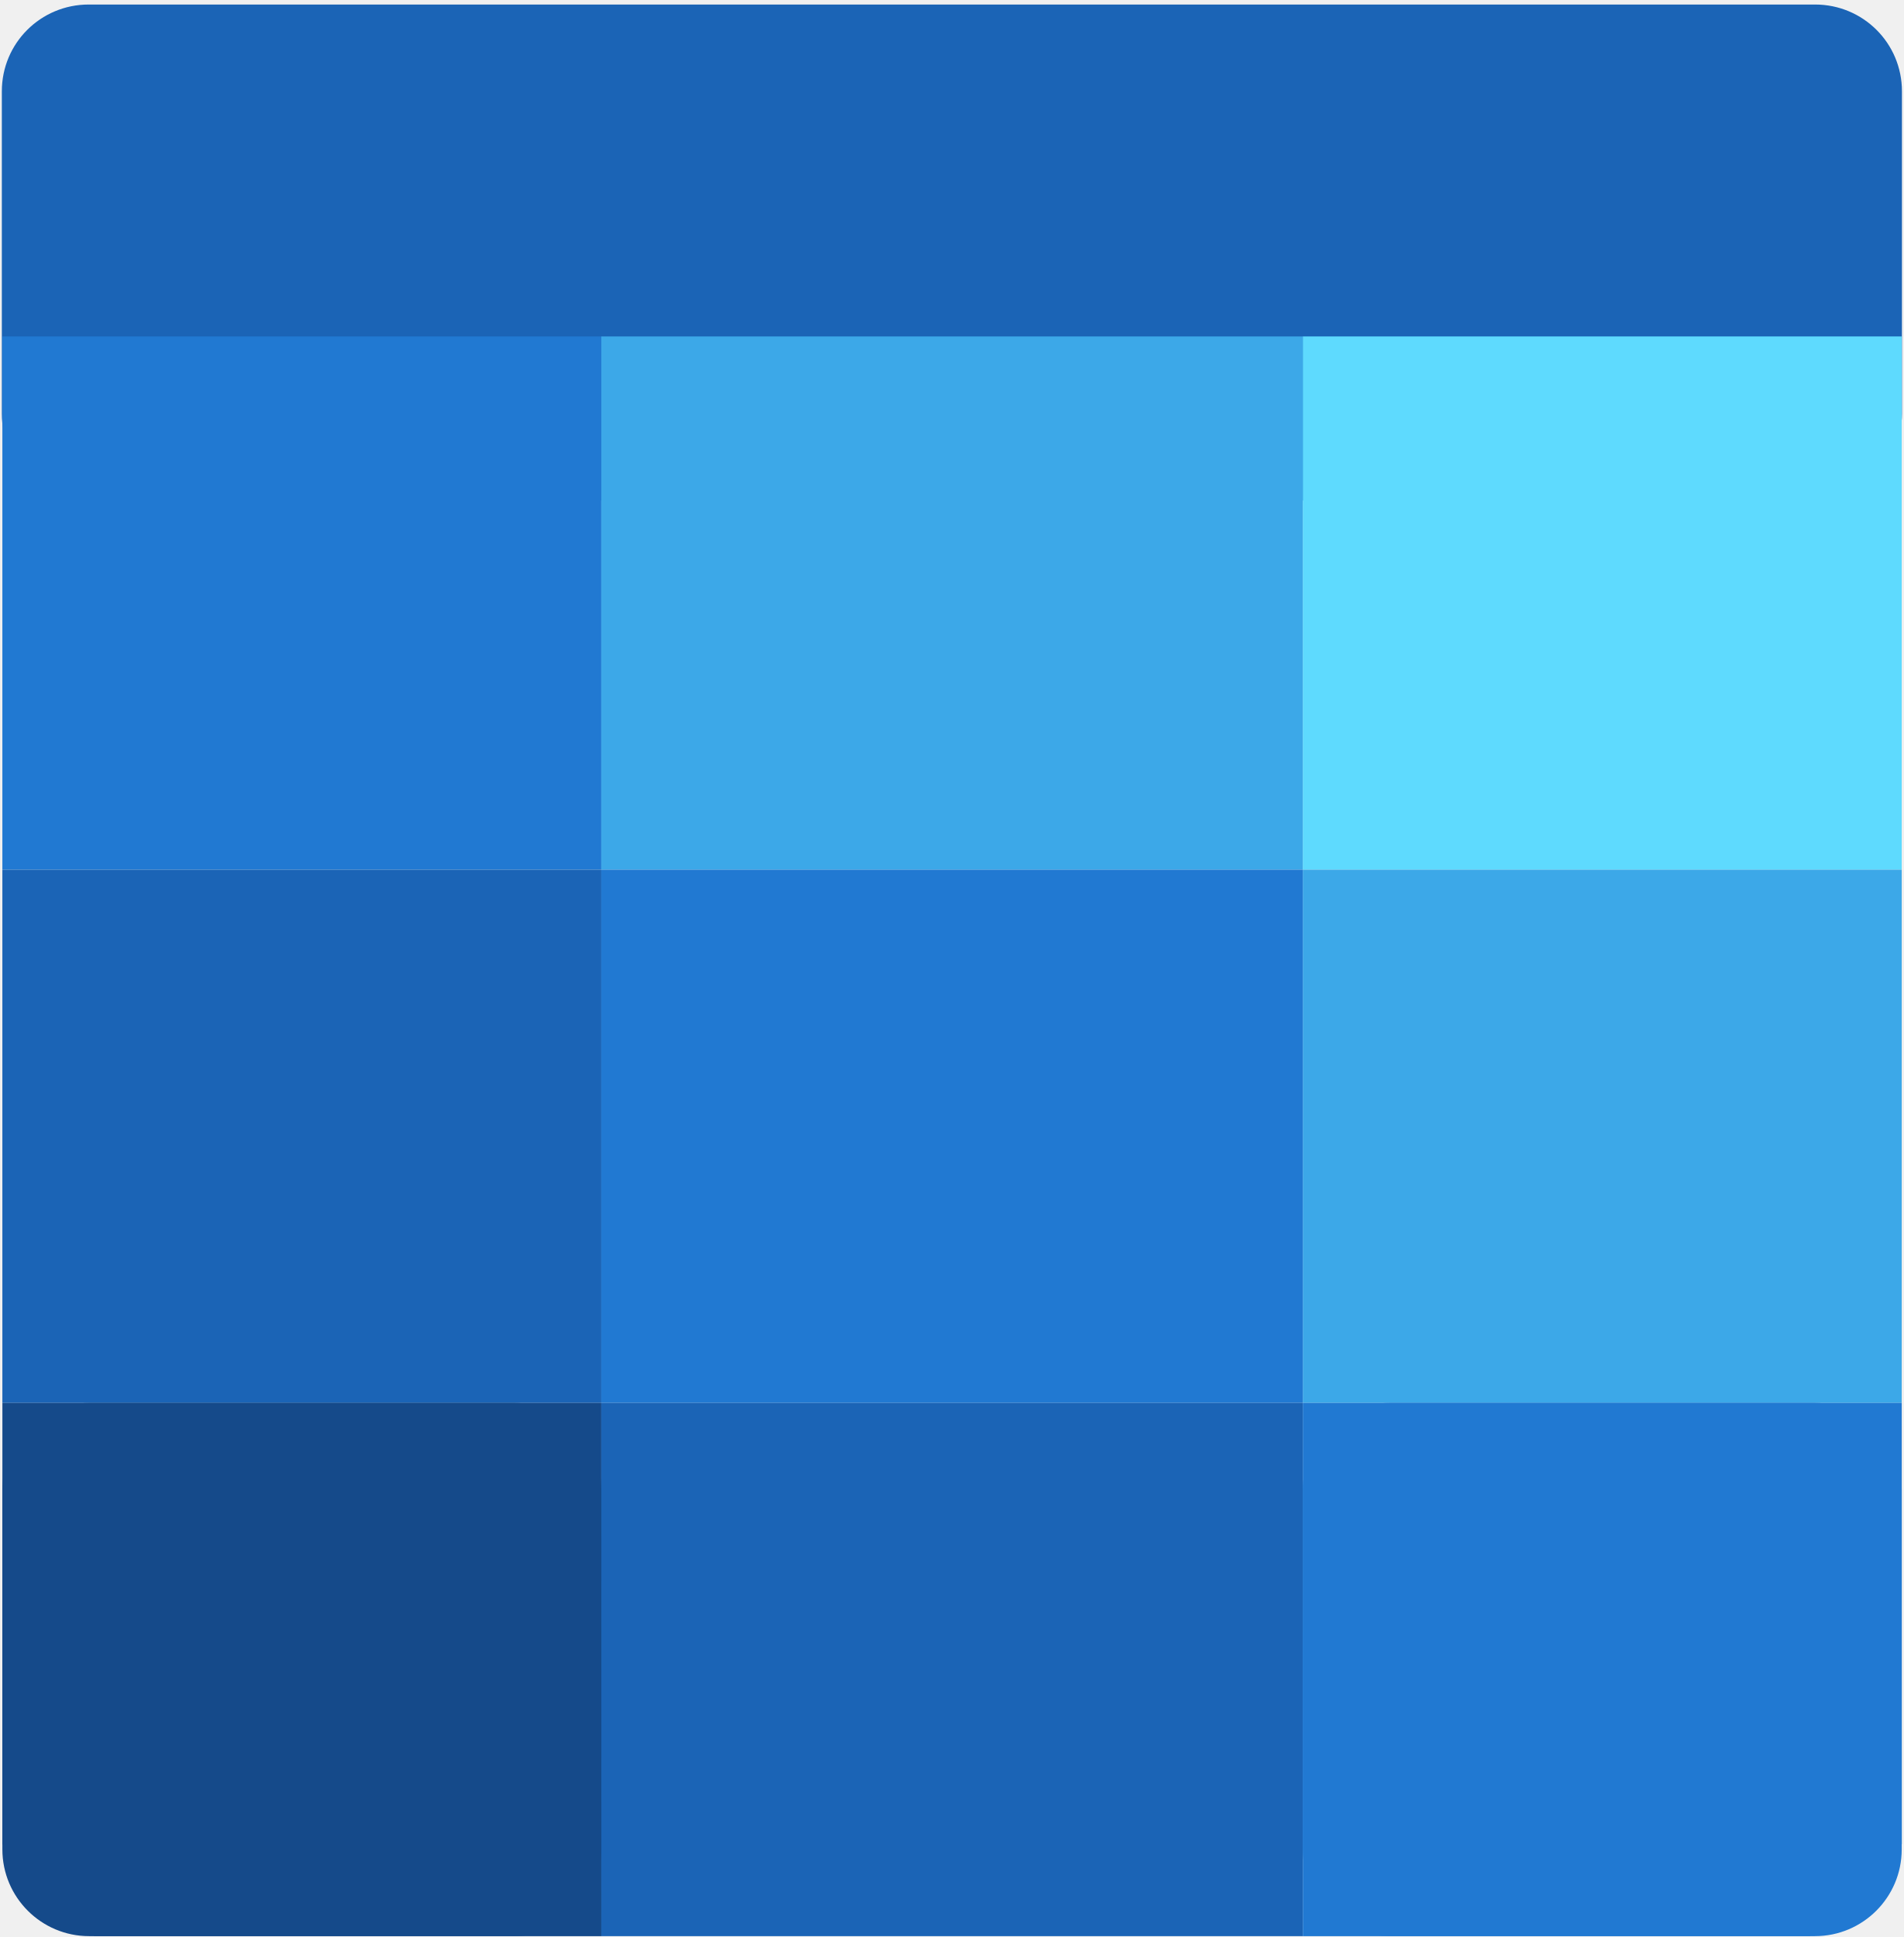
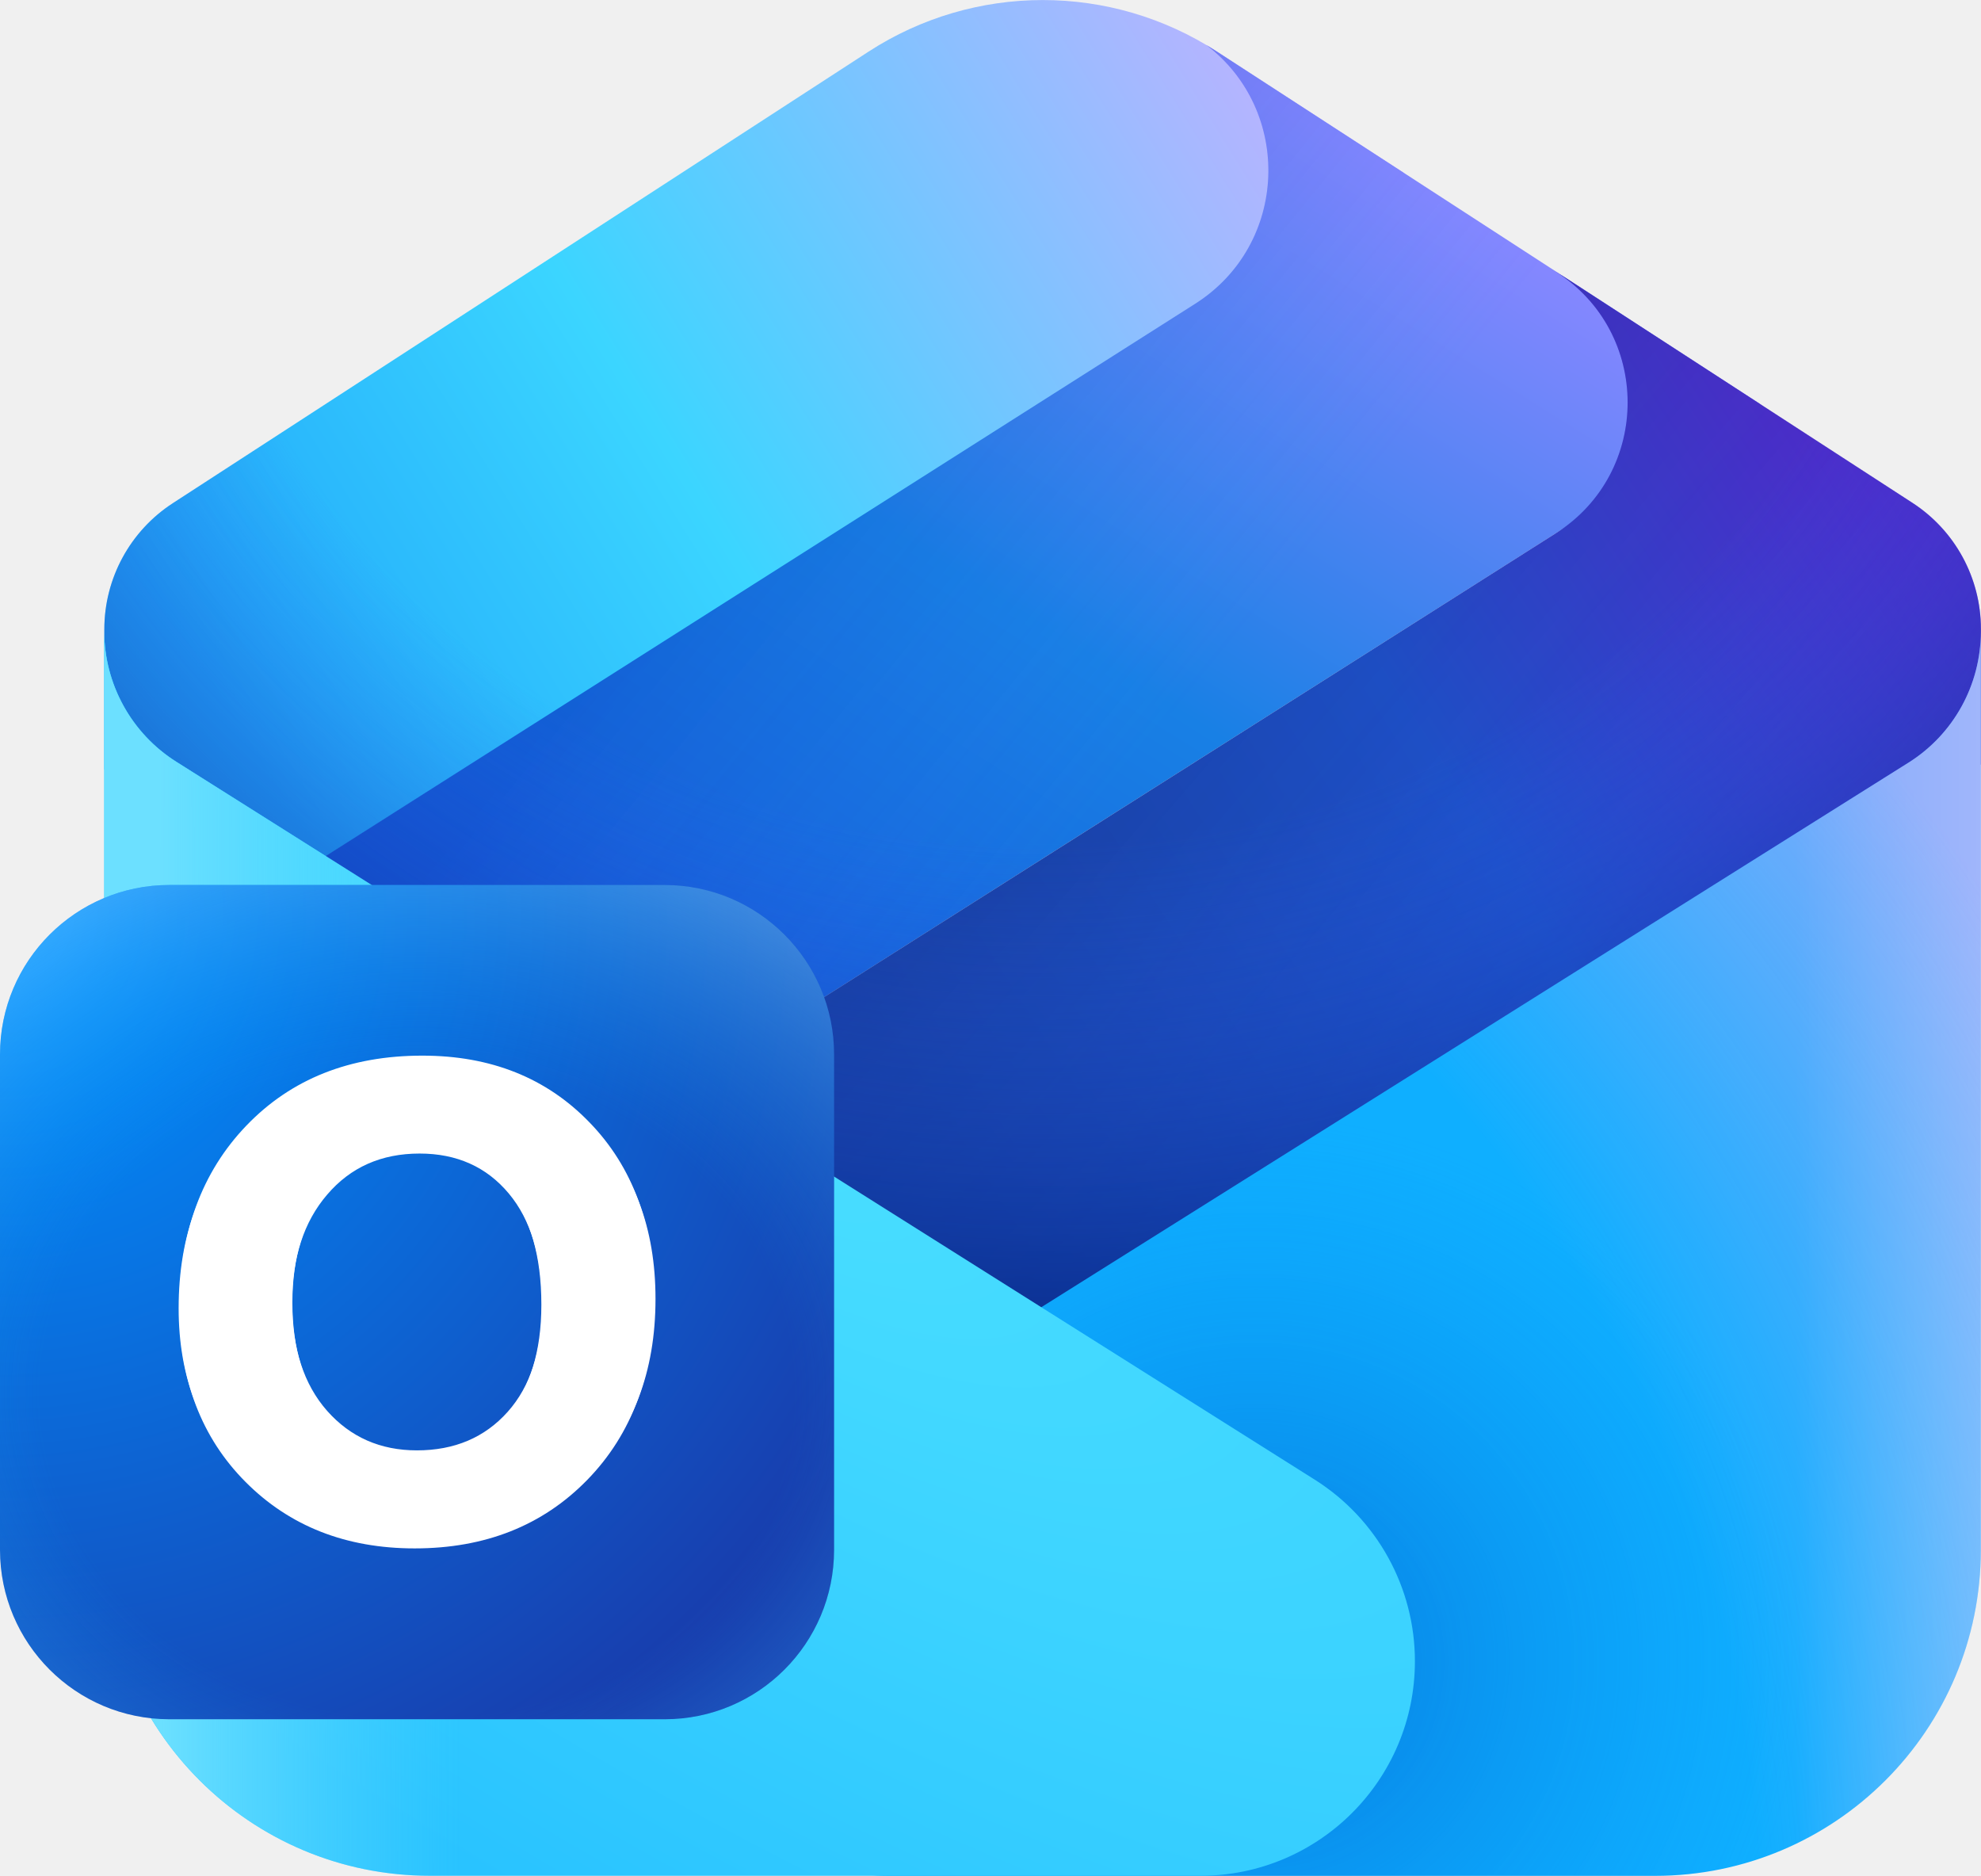
- <svg xmlns="http://www.w3.org/2000/svg" width="170mm" height="173mm" viewBox="0 0 170 173" version="1.1" id="svg8">
-   <defs id="defs2" />
-   <g id="layer2" style="opacity:1">
-     <path id="rect862" style="fill:#1b64b6;fill-opacity:1;fill-rule:evenodd;stroke-width:6.469;stroke-linecap:square;paint-order:markers fill stroke" d="M 7.924,0.404 H 162.081 c 4.299,0 7.76,3.457 7.76,7.751 V 36.958 c 0,4.294 -3.461,7.751 -7.76,7.751 H 7.924 c -4.299,0 -7.76,-3.457 -7.76,-7.751 V 8.155 c 0,-4.294 3.461,-7.751 7.76,-7.751 z" />
-     <rect style="fill:#2179d2;fill-opacity:1;fill-rule:evenodd;stroke:none;stroke-width:6.465;stroke-linecap:square;paint-order:markers fill stroke" id="rect865" width="53.483" height="47.625" x="0.212" y="30.049" ry="0" />
-     <rect style="fill:#5edafe;fill-opacity:1;fill-rule:evenodd;stroke-width:6.465;stroke-linecap:square;paint-order:markers fill stroke" id="rect865-6" width="53.484" height="47.625" x="116.336" y="30.049" ry="0" />
-     <rect style="fill:#3ca8e8;fill-opacity:1;fill-rule:evenodd;stroke-width:6.997;stroke-linecap:square;paint-order:markers fill stroke" id="rect865-5" width="62.64" height="47.625" x="53.695" y="30.049" ry="0" />
-     <rect style="fill:#1b64b6;fill-opacity:1;fill-rule:evenodd;stroke-width:6.465;stroke-linecap:square;paint-order:markers fill stroke" id="rect865-1" width="53.484" height="47.625" x="0.212" y="77.674" ry="0" />
-     <rect style="fill:#3ca8e8;fill-opacity:1;fill-rule:evenodd;stroke-width:6.465;stroke-linecap:square;paint-order:markers fill stroke" id="rect865-6-7" width="53.484" height="47.625" x="116.336" y="77.674" ry="0" />
-     <rect style="fill:#2179d2;fill-opacity:1;fill-rule:evenodd;stroke-width:6.997;stroke-linecap:square;paint-order:markers fill stroke" id="rect865-5-7" width="62.64" height="47.625" x="53.695" y="77.674" ry="0" />
-     <rect style="fill:#154a8a;fill-opacity:1;fill-rule:evenodd;stroke-width:6.465;stroke-linecap:square;paint-order:markers fill stroke" id="rect865-1-1" width="53.484" height="47.625" x="0.212" y="125.299" ry="7.751" />
-     <rect style="fill:#1b64b6;fill-opacity:1;fill-rule:evenodd;stroke-width:6.997;stroke-linecap:square;paint-order:markers fill stroke" id="rect865-5-7-8" width="62.639" height="47.625" x="53.696" y="125.299" ry="0" />
-     <rect style="fill:#2179d2;fill-opacity:1;fill-rule:evenodd;stroke-width:6.465;stroke-linecap:square;paint-order:markers fill stroke" id="rect865-1-1-4" width="53.484" height="47.625" x="116.336" y="125.299" ry="7.751" />
-     <path style="fill:#154a8a;fill-opacity:1;stroke:none;stroke-width:0.265px;stroke-linecap:butt;stroke-linejoin:miter;stroke-opacity:1" d="m 0.214,125.299 53.481,1e-5 0.003,47.625 H 8.425 l -8.216,-8.216 z" id="path1012" />
-     <path style="fill:#2179d2;fill-opacity:1;stroke:none;stroke-width:0.265px;stroke-linecap:butt;stroke-linejoin:miter;stroke-opacity:1" d="m 169.822,125.299 h -53.486 l 0.002,47.625 h 45.273 l 8.216,-8.216 z" id="path1012-9" />
+ <svg xmlns="http://www.w3.org/2000/svg" viewBox="60 90.4 570.02 539.67">
+   <defs>
+     <linearGradient id="microsoft-calendar-2025-linear0" x1="9.989" x2="30.932" y1="22.365" y2="9.375" gradientTransform="scale(15)" gradientUnits="userSpaceOnUse">
+       <stop offset="0" style="stop-color:#20a7fa;stop-opacity:1" />
+       <stop offset=".4" style="stop-color:#3bd5ff;stop-opacity:1" />
+       <stop offset="1" style="stop-color:#c4b0ff;stop-opacity:1" />
+     </linearGradient>
+     <linearGradient id="microsoft-calendar-2025-linear1" x1="17.197" x2="28.856" y1="26.794" y2="8.126" gradientTransform="scale(15)" gradientUnits="userSpaceOnUse">
+       <stop offset="0" style="stop-color:#165ad9;stop-opacity:1" />
+       <stop offset=".501" style="stop-color:#1880e5;stop-opacity:1" />
+       <stop offset="1" style="stop-color:#8587ff;stop-opacity:1" />
+     </linearGradient>
+     <linearGradient id="microsoft-calendar-2025-linear2" x1="25.701" x2="12.756" y1="27.048" y2="16.501" gradientTransform="scale(15)" gradientUnits="userSpaceOnUse">
+       <stop offset=".237" style="stop-color:#448aff;stop-opacity:0" />
+       <stop offset=".792" style="stop-color:#0032b1;stop-opacity:.2" />
+     </linearGradient>
+     <linearGradient id="microsoft-calendar-2025-linear3" x1="24.053" x2="44.51" y1="31.11" y2="18.018" gradientTransform="scale(15)" gradientUnits="userSpaceOnUse">
+       <stop offset="0" style="stop-color:#1a43a6;stop-opacity:1" />
+       <stop offset=".492" style="stop-color:#2052cb;stop-opacity:1" />
+       <stop offset="1" style="stop-color:#5f20cb;stop-opacity:1" />
+     </linearGradient>
+     <linearGradient id="microsoft-calendar-2025-linear4" x1="29.828" x2="17.397" y1="30.327" y2="19.571" gradientTransform="scale(15)" gradientUnits="userSpaceOnUse">
+       <stop offset="0" style="stop-color:#0045b9;stop-opacity:0" />
+       <stop offset=".67" style="stop-color:#0d1f69;stop-opacity:.2" />
+     </linearGradient>
+     <linearGradient id="microsoft-calendar-2025-linear5" x1="41.998" x2="23.852" y1="29.943" y2="29.943" gradientTransform="scale(15)" gradientUnits="userSpaceOnUse">
+       <stop offset="0" style="stop-color:#4dc4ff;stop-opacity:1" />
+       <stop offset=".196" style="stop-color:#0fafff;stop-opacity:1" />
+     </linearGradient>
+     <linearGradient id="microsoft-calendar-2025-linear6" x1="3.458" x2="20.929" y1="37.872" y2="37.86" gradientTransform="scale(15)" gradientUnits="userSpaceOnUse">
+       <stop offset=".206" style="stop-color:#6ce0ff;stop-opacity:1" />
+       <stop offset=".535" style="stop-color:#50d5ff;stop-opacity:0" />
+     </linearGradient>
+     <radialGradient id="microsoft-calendar-2025-radial0" cx="0" cy="0" r="1" fx="0" fy="0" gradientTransform="matrix(0 -405.0405 438.393 0 359.92 102.475)" gradientUnits="userSpaceOnUse">
+       <stop offset=".568" style="stop-color:#275ff0;stop-opacity:0" />
+       <stop offset=".992" style="stop-color:#002177;stop-opacity:1" />
+     </radialGradient>
+     <radialGradient id="microsoft-calendar-2025-radial1" cx="0" cy="0" r="1" fx="0" fy="0" gradientTransform="rotate(-45 897.061 -224.265)scale(173.58)" gradientUnits="userSpaceOnUse">
+       <stop offset=".259" style="stop-color:#0060d1;stop-opacity:.4" />
+       <stop offset=".908" style="stop-color:#0383f1;stop-opacity:0" />
+     </radialGradient>
+     <radialGradient id="microsoft-calendar-2025-radial2" cx="0" cy="0" r="1" fx="0" fy="0" gradientTransform="matrix(357.407 -468.4459 423.5946 323.1871 159.471 697.08)" gradientUnits="userSpaceOnUse">
+       <stop offset=".732" style="stop-color:#f4a7f7;stop-opacity:0" />
+       <stop offset="1" style="stop-color:#f4a7f7;stop-opacity:.502" />
+     </radialGradient>
+     <radialGradient id="microsoft-calendar-2025-radial3" cx="0" cy="0" r="1" fx="0" fy="0" gradientTransform="matrix(-170.8609 259.7254 -674.0181 -443.4042 278.562 412.979)" gradientUnits="userSpaceOnUse">
+       <stop offset="0" style="stop-color:#49deff;stop-opacity:1" />
+       <stop offset=".724" style="stop-color:#29c3ff;stop-opacity:1" />
+     </radialGradient>
+     <radialGradient id="microsoft-calendar-2025-radial4" cx="0" cy="0" r="1" fx="0" fy="0" gradientTransform="rotate(46.924 -378.504 245.25)scale(315.927)" gradientUnits="userSpaceOnUse">
+       <stop offset=".039" style="stop-color:#0091ff;stop-opacity:1" />
+       <stop offset=".919" style="stop-color:#183dad;stop-opacity:1" />
+     </radialGradient>
+     <radialGradient id="microsoft-calendar-2025-radial5" cx="0" cy="0" r="1" fx="0" fy="0" gradientTransform="matrix(0 168 -193.782 0 180 491.159)" gradientUnits="userSpaceOnUse">
+       <stop offset=".558" style="stop-color:#0fa5f7;stop-opacity:0" />
+       <stop offset="1" style="stop-color:#74c6ff;stop-opacity:.502" />
+     </radialGradient>
+   </defs>
+   <g id="microsoft-calendar-2025-surface1">
+     <path d="m463.984 140.145-344.347 218.27-29.614-46.72v-40.257a43.26 43.26 0 0 1 19.72-36.293L309.91 105.258c30.496-19.79 69.777-19.793 100.277-.008Zm0 0" style="stroke:none;fill-rule:nonzero;fill:url(#microsoft-calendar-2025-linear0)" />
+     <path d="M407.102 103.34a91 91 0 0 1 3.082 1.914l156.214 101.332-387.335 245.52-59.438-93.77L403.895 177.8c26.925-17.102 28.105-55.57 3.207-74.461m0 0" style="stroke:none;fill-rule:nonzero;fill:url(#microsoft-calendar-2025-linear1)" />
+     <path d="M407.102 103.34a91 91 0 0 1 3.082 1.914l156.214 101.332-387.335 245.52-59.438-93.77L403.895 177.8c26.925-17.102 28.105-55.57 3.207-74.461m0 0" style="stroke:none;fill-rule:nonzero;fill:url(#microsoft-calendar-2025-linear2)" />
+     <path d="M333.602 498.988 179.066 452.11 507.63 243.836c27.672-17.54 27.601-57.938-.133-75.379l-1.48-.93 4.261 2.649 99.996 64.867a43.26 43.26 0 0 1 19.723 36.3v38.962Zm0 0" style="stroke:none;fill-rule:nonzero;fill:url(#microsoft-calendar-2025-linear3)" />
+     <path d="M333.602 498.988 179.066 452.11 507.63 243.836c27.672-17.54 27.601-57.938-.133-75.379l-1.48-.93 4.261 2.649 99.996 64.867a43.26 43.26 0 0 1 19.723 36.3v38.962Zm0 0" style="stroke:none;fill-rule:nonzero;fill:url(#microsoft-calendar-2025-linear4)" />
+     <path d="M410.188 105.25c-30.5-19.785-69.782-19.781-100.282.008L109.742 235.145a43.26 43.26 0 0 0-19.719 36.292v1.97a44.48 44.48 0 0 0 20.735 36.16l248.887 156.91L609.16 309.805a44.47 44.47 0 0 0 20.824-37.664v38.168l.008-38.965a43.28 43.28 0 0 0-19.722-36.301Zm0 0" style="stroke:none;fill-rule:nonzero;fill:url(#microsoft-calendar-2025-radial0)" />
+     <path d="M315.77 630.05h220.449c51.777 0 93.75-41.972 93.75-93.75V272.14a44.48 44.48 0 0 1-20.82 37.665l-327.907 205.89a60.71 60.71 0 0 0-28.422 51.414c.004 34.762 28.184 62.942 62.95 62.942m0 0" style="stroke:none;fill-rule:nonzero;fill:url(#microsoft-calendar-2025-linear5)" />
+     <path d="M315.77 630.05h220.449c51.777 0 93.75-41.972 93.75-93.75V272.14a44.48 44.48 0 0 1-20.82 37.665l-327.907 205.89a60.71 60.71 0 0 0-28.422 51.414c.004 34.762 28.184 62.942 62.95 62.942m0 0" style="stroke:none;fill-rule:nonzero;fill:url(#microsoft-calendar-2025-radial1)" />
+     <path d="M315.77 630.05h220.449c51.777 0 93.75-41.972 93.75-93.75V272.14a44.48 44.48 0 0 1-20.82 37.665l-327.907 205.89a60.71 60.71 0 0 0-28.422 51.414c.004 34.762 28.184 62.942 62.95 62.942m0 0" style="stroke:none;fill-rule:nonzero;fill:url(#microsoft-calendar-2025-radial2)" />
+     <path d="M405.402 630.035H183.738c-51.777 0-93.75-41.972-93.75-93.75v-264.34a44.47 44.47 0 0 0 20.754 37.621l327.582 206.52a61.74 61.74 0 0 1 28.809 52.226c-.004 34.09-27.64 61.723-61.73 61.723m0 0" style="stroke:none;fill-rule:nonzero;fill:url(#microsoft-calendar-2025-radial3)" />
+     <path d="M405.402 630.035H183.738c-51.777 0-93.75-41.972-93.75-93.75v-264.34a44.47 44.47 0 0 0 20.754 37.621l327.582 206.52a61.74 61.74 0 0 1 28.809 52.226c-.004 34.09-27.64 61.723-61.73 61.723m0 0" style="stroke:none;fill-rule:nonzero;fill:url(#microsoft-calendar-2025-linear6)" />
+     <path d="M108.75 345h142.5c26.926 0 48.75 21.824 48.75 48.75v142.5c0 26.926-21.824 48.75-48.75 48.75h-142.5C81.824 585 60 563.176 60 536.25v-142.5C60 366.824 81.824 345 108.75 345m0 0" style="stroke:none;fill-rule:nonzero;fill:url(#microsoft-calendar-2025-radial4)" />
+     <path d="M108.75 345h142.5c26.926 0 48.75 21.824 48.75 48.75v142.5c0 26.926-21.824 48.75-48.75 48.75h-142.5C81.824 585 60 563.176 60 536.25v-142.5C60 366.824 81.824 345 108.75 345m0 0" style="stroke:none;fill-rule:nonzero;fill:url(#microsoft-calendar-2025-radial5)" />
+     <path d="M179.387 534q-29.77-.001-48.875-18.625-19.11-18.622-19.11-48.605c0-21.11 6.465-38.18 19.395-51.22Q150.195 396 181.594 396q29.67 0 48.297 18.715c12.484 12.476 18.726 28.93 18.726 49.351 0 20.985-6.469 37.899-19.398 50.75Q209.919 534 179.387 534m.574-26.352q16.225 0 26.117-11.082c6.594-7.386 9.89-17.664 9.89-30.824q-.001-20.577-9.6-32.031-9.605-11.454-25.638-11.453-16.518 0-26.597 11.824-10.083 11.736-10.082 31.102 0 19.652 10.082 31.101 10.078 11.362 25.828 11.363m0 0" style="stroke:none;fill-rule:nonzero;fill:#fff;fill-opacity:1" />
+     <path d="M179.332 535.848q-29.655.001-48.691-19.13-19.034-19.131-19.036-49.929 0-32.525 19.325-52.61 19.324-20.09 50.601-20.09 29.555.001 48.114 19.227 18.654 19.23 18.652 50.7c0 21.55-6.442 38.93-19.32 52.129q-19.23 19.704-49.645 19.703m.57-27.067c10.778 0 19.453-3.797 26.02-11.383q9.853-11.384 9.851-31.664 0-21.138-9.562-32.902-9.567-11.766-25.54-11.766-16.457-.002-26.5 12.149c-6.694 8.031-10.042 18.683-10.042 31.945q0 20.185 10.043 31.95 10.043 11.67 25.73 11.671m0 0" style="stroke:none;fill-rule:nonzero;fill:#fff;fill-opacity:1" />
  </g>
</svg>
